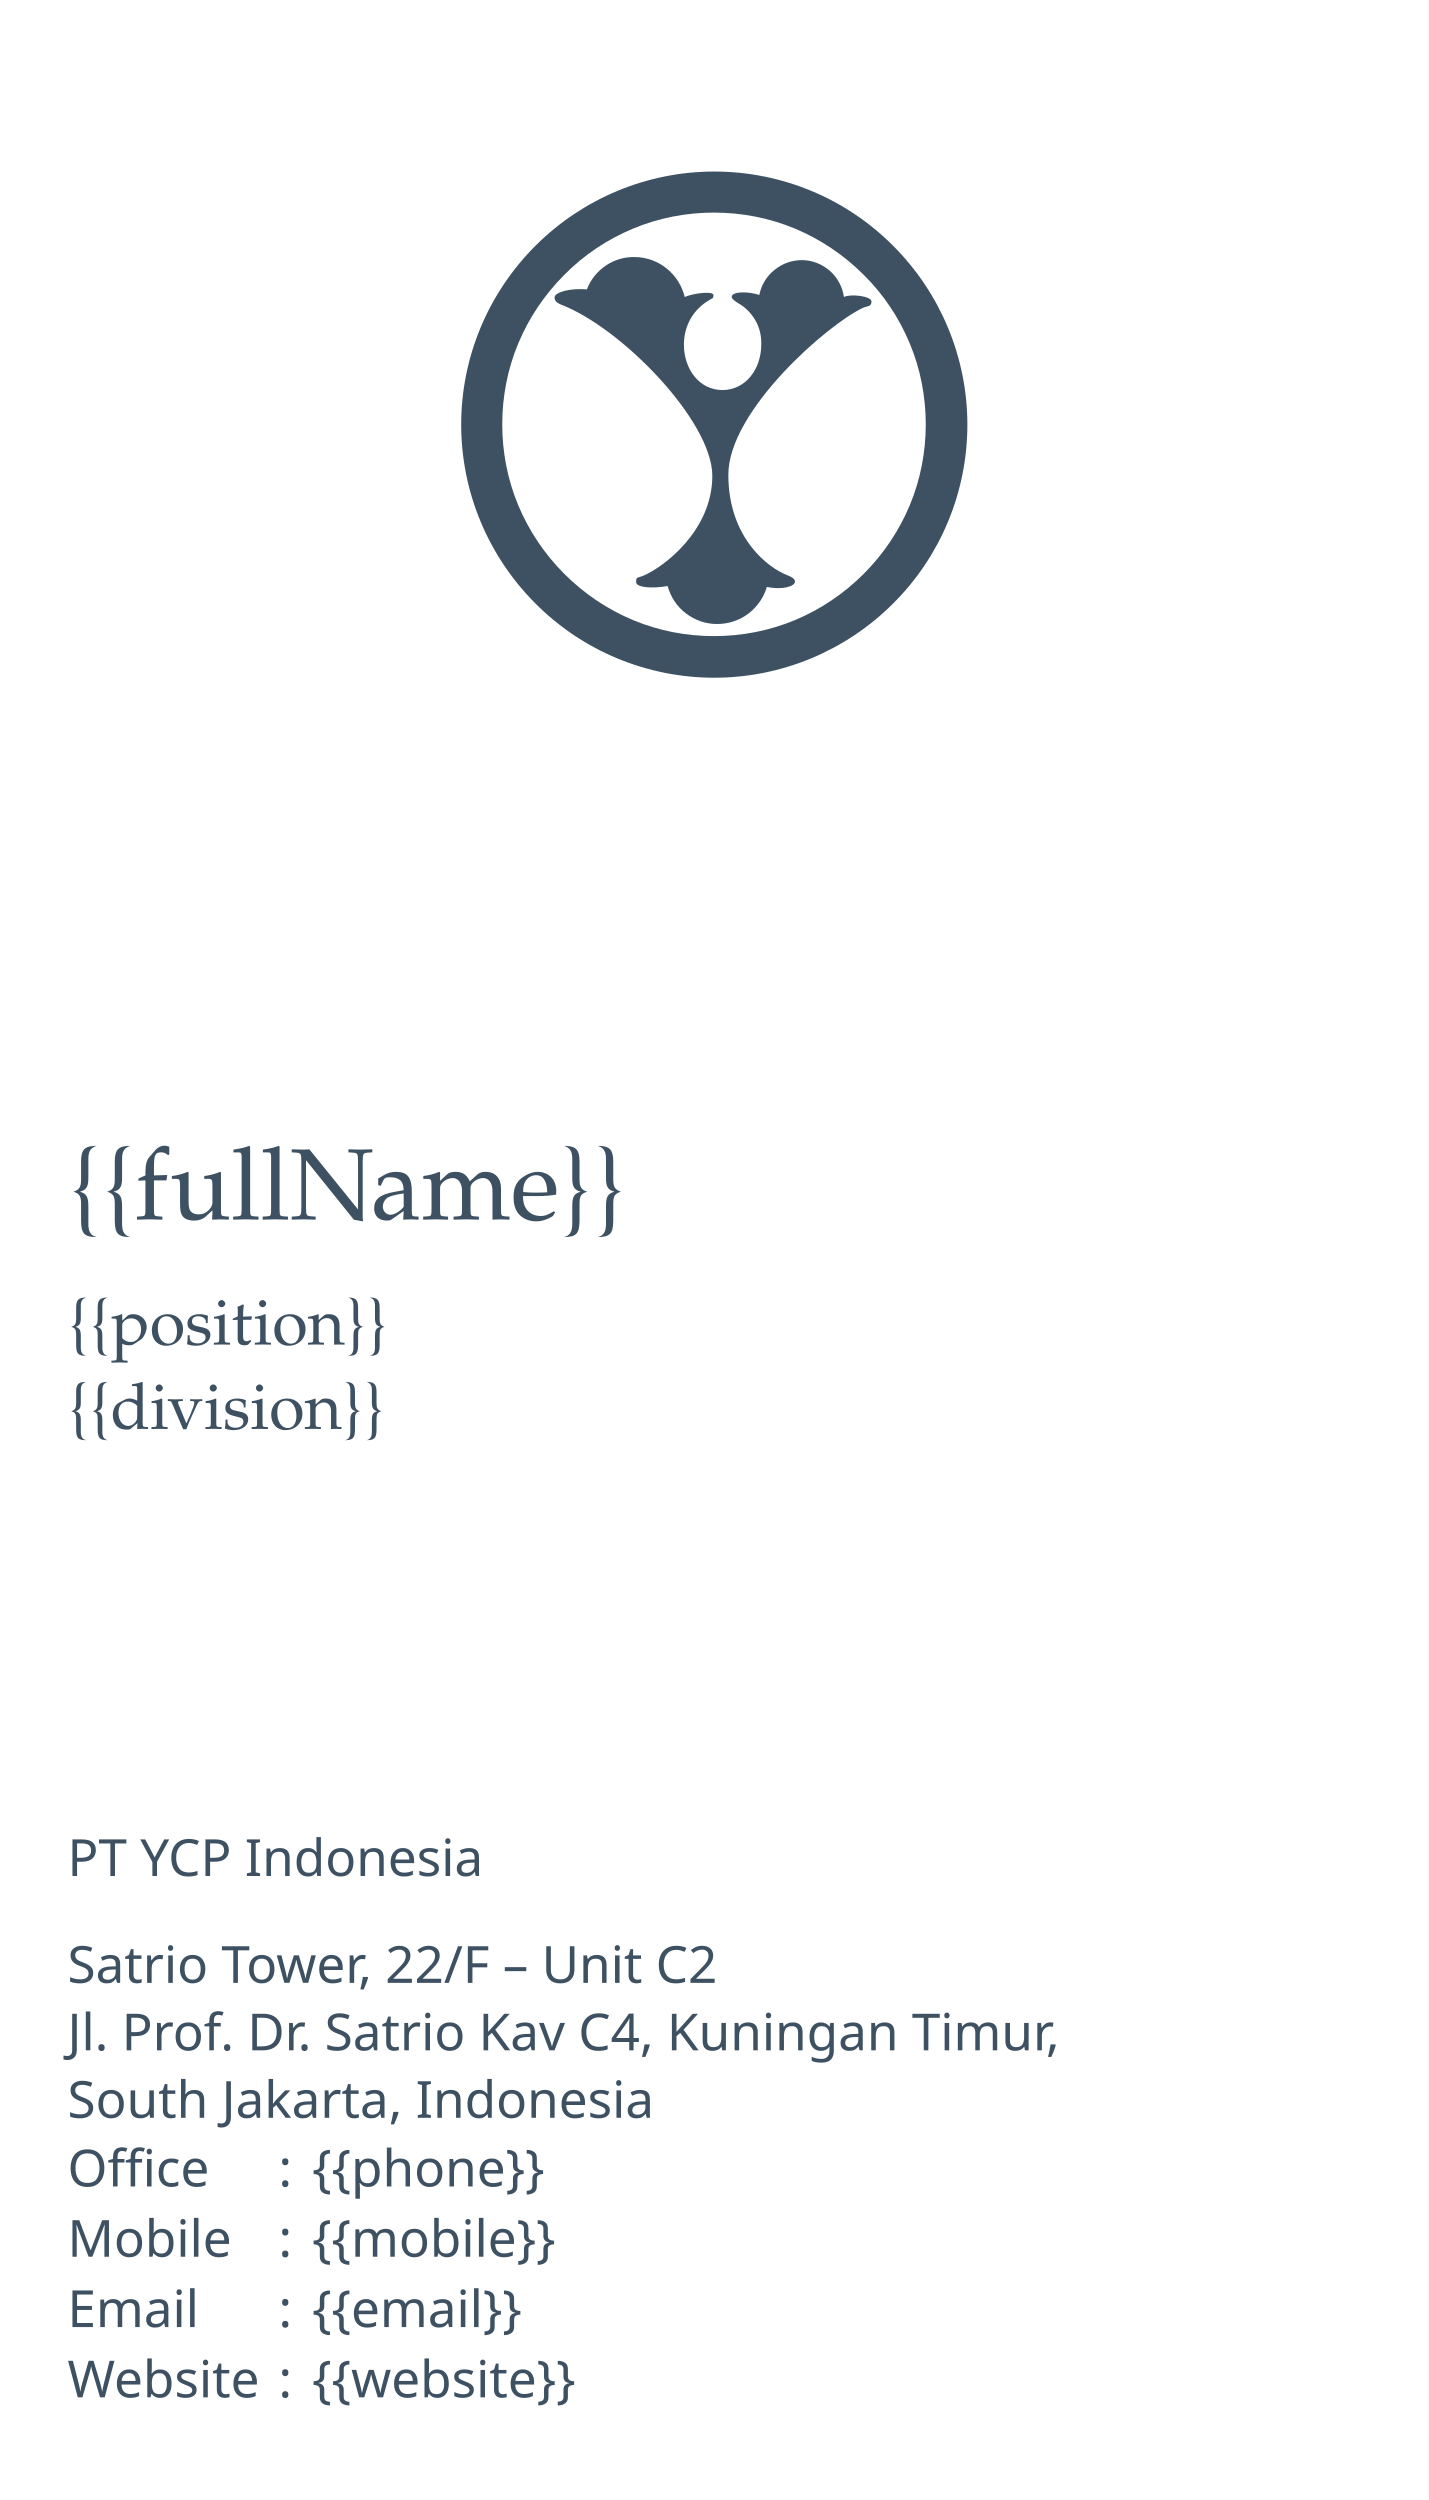
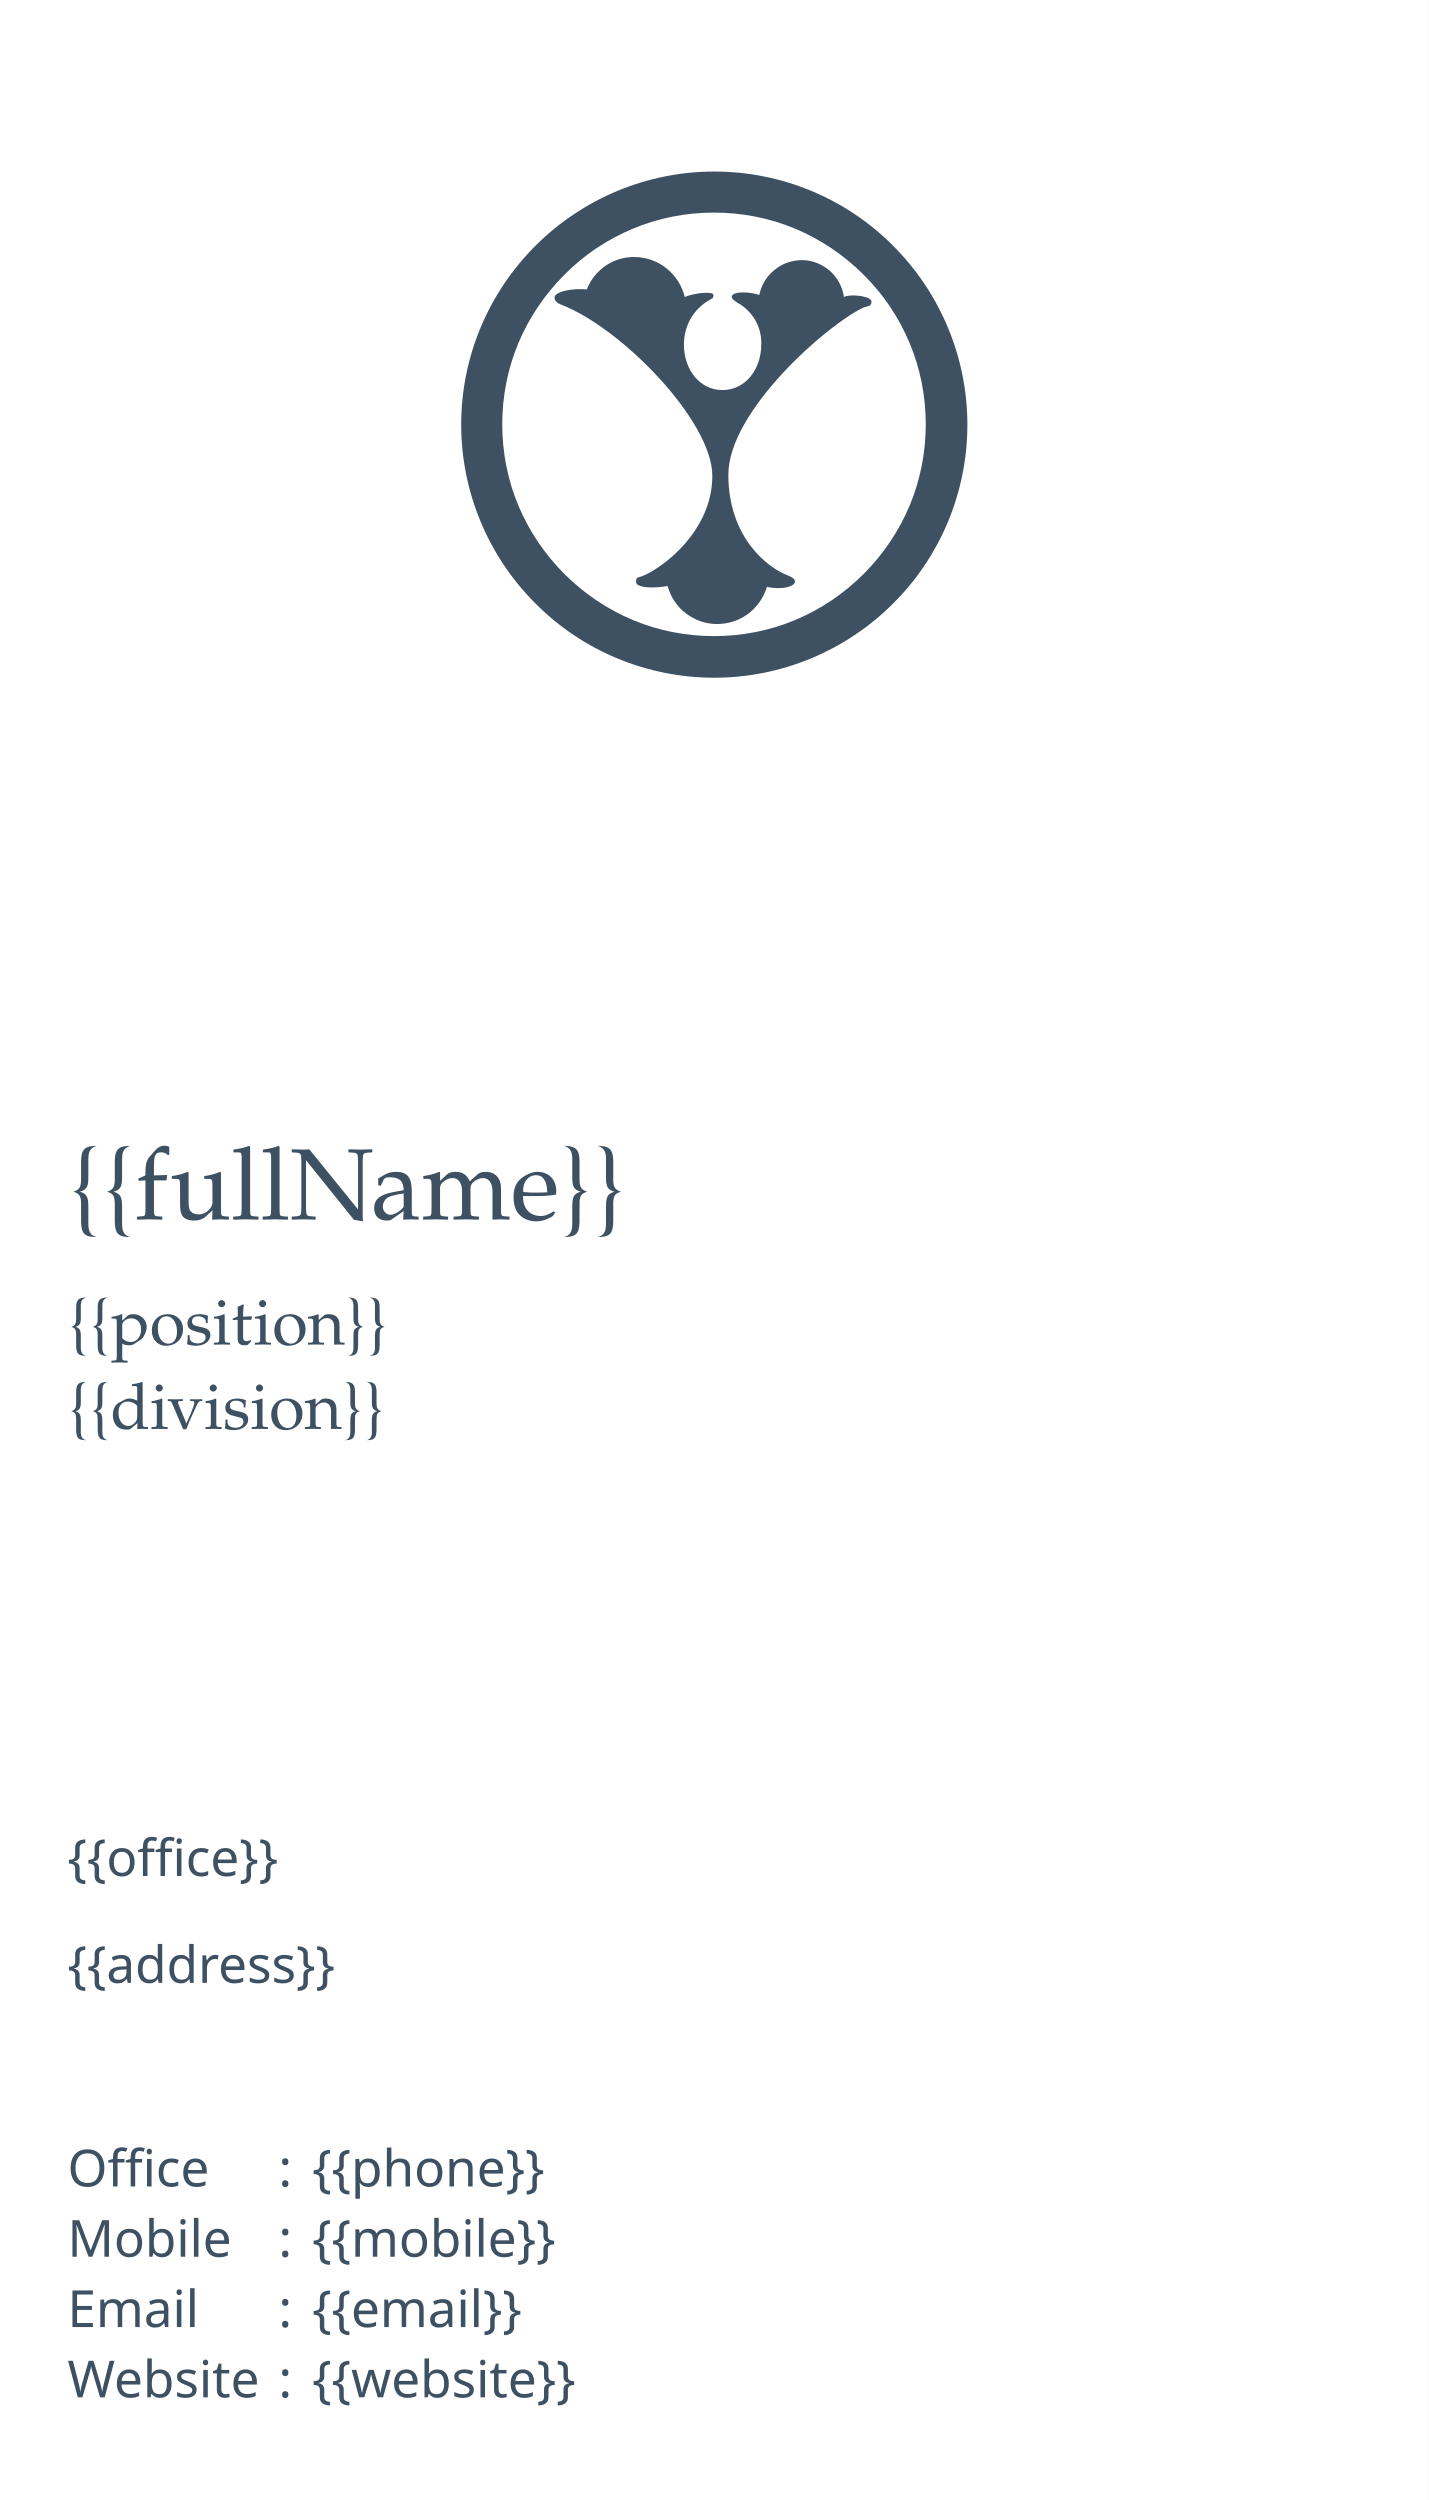
<svg xmlns="http://www.w3.org/2000/svg" id="Layer_1" version="1.1" viewBox="0 0 508 889">
  <defs>
    <style>
      .st0 { fill: none; }
      .st1, .st2, .st3, .st4 { fill: #3e5162; }
      .st2 { font-family: CenturyPS, Century-PS; font-size: 18.2px; }
      .st2, .st5, .st3, .st4 { isolation: isolate; }
      .st6 { fill: #fff; }
      .st3 { font-size: 23px; }
      .st3, .st4 { font-family: PalatinoLinotype-Roman, 'Palatino Linotype'; }
      .st4 { font-size: 36px; }
    </style>
  </defs>
  <rect class="st0" y="0" width="508" height="889" />
  <g>
    <rect class="st6" y="0" width="508" height="889" />
    <path class="st1" d="M199.3,108.2c-1.4-.5-2.1-1.4-2.1-2.4,0-1.9,5.5-3.4,11.5-2.9,1.3-3.5,3.7-6.4,6.8-8.5s6.7-3.1,10.4-3c4.1.1,8,1.5,11.2,4.1,3.2,2.6,5.4,6.1,6.4,10.1,3.6-1.5,10.2-2.1,10.2-.7s-.3,1-1.3,1.7c-2.8,1.6-5.2,3.9-6.8,6.7-1.6,2.8-2.4,6-2.4,9.2,0,8.8,5.5,16.2,13.7,16.2s13.8-7.4,13.8-16.2c.1-3-.6-6-2.1-8.6-1.5-2.6-3.7-4.8-6.3-6.2-1-.7-2.1-1.4-2.1-2.1,0-2.2,6.5-1.9,9.8-.7.7-3.5,2.6-6.7,5.4-8.9,2.8-2.3,6.2-3.5,9.8-3.5,3.6,0,7.1,1.4,9.9,3.8,2.7,2.4,4.5,5.7,5,9.3,2.4-1.2,9.8-.3,9.8,1.6s-1.4,1.6-2.9,2.2c-12.7,5.9-48,36.7-48,59.4s14.4,33.3,21.1,35.8c2.3.9,2.6,1.7,2.6,2.2,0,1.7-4.5,3.1-10,1.9-1.1,3.8-3.5,7.2-6.7,9.6-3.2,2.4-7.1,3.6-11.1,3.6-4,0-7.9-1.4-11-3.8-3.2-2.4-5.4-5.8-6.5-9.7-5.7,1-11.2.5-11.2-1.4s.3-1.4,2.4-2.2c7.4-3.1,24.7-16.1,24.7-35.6s-32.5-52.9-54.1-61Z" />
    <path class="st1" d="M164,151c0-23.9,9.5-46.7,26.4-63.6,16.9-16.9,39.8-26.4,63.6-26.4h0c23.9,0,46.8,9.5,63.6,26.4,16.9,16.9,26.4,39.8,26.4,63.6,0,23.9-9.5,46.8-26.4,63.6-16.9,16.9-39.8,26.4-63.6,26.4-23.9,0-46.8-9.5-63.6-26.4-16.9-16.9-26.4-39.8-26.4-63.6h0ZM200.7,97.7c-7,7-12.6,15.3-16.4,24.4-3.8,9.1-5.7,18.9-5.7,28.8,0,9.9,1.9,19.7,5.7,28.8,3.8,9.1,9.4,17.4,16.4,24.4,7,7,15.3,12.6,24.4,16.4,9.1,3.8,18.9,5.7,28.8,5.7,9.9,0,19.7-1.9,28.8-5.7,9.1-3.8,17.4-9.4,24.4-16.4,7-7,12.6-15.3,16.4-24.4,3.8-9.1,5.7-18.9,5.7-28.8,0-9.9-1.9-19.7-5.7-28.8-3.8-9.1-9.3-17.4-16.4-24.4-7-7-15.3-12.6-24.4-16.4-9.1-3.8-18.9-5.7-28.8-5.7-9.9,0-19.7,1.9-28.8,5.7-9.1,3.8-17.4,9.3-24.4,16.4Z" />
    <g class="st5">
      <text class="st2" transform="translate(24 667.1)">
-         <tspan x="0" y="0">PT YCP Indonesia</tspan>
+         <tspan x="0" y="0">{{office}}</tspan>
      </text>
    </g>
    <g class="st5">
      <text class="st2" transform="translate(24 705.1)">
-         <tspan x="0" y="0">Satrio Tower, 22/F – Unit C2 </tspan>
-       </text>
-       <text class="st2" transform="translate(24 729.1)">
-         <tspan x="0" y="0" xml:space="preserve">Jl. Prof. Dr. Satrio Kav C4, Kuningan Timur,  </tspan>
-       </text>
-       <text class="st2" transform="translate(24 753.1)">
-         <tspan x="0" y="0">South Jakarta, Indonesia</tspan>
+         <tspan x="0" y="0">{{address}}</tspan>
      </text>
    </g>
    <g class="st5">
      <text class="st2" transform="translate(24 777.5)">
        <tspan x="0" y="0">Office</tspan>
      </text>
    </g>
    <g class="st5">
      <text class="st2" transform="translate(99 777.5)">
        <tspan x="0" y="0">:</tspan>
      </text>
    </g>
    <g class="st5">
      <text class="st2" transform="translate(111 777.5)">
        <tspan x="0" y="0">{{phone}}</tspan>
      </text>
    </g>
    <g class="st5">
      <text class="st2" transform="translate(24 802.5)">
        <tspan x="0" y="0">Mobile</tspan>
      </text>
    </g>
    <g class="st5">
      <text class="st2" transform="translate(99 802.5)">
        <tspan x="0" y="0">:</tspan>
      </text>
    </g>
    <g class="st5">
      <text class="st2" transform="translate(111 802.5)">
        <tspan x="0" y="0">{{mobile}}</tspan>
      </text>
    </g>
    <g class="st5">
      <text class="st2" transform="translate(24 827.5)">
        <tspan x="0" y="0">Email</tspan>
      </text>
    </g>
    <g class="st5">
      <text class="st2" transform="translate(99 827.5)">
        <tspan x="0" y="0">:</tspan>
      </text>
    </g>
    <g class="st5">
      <text class="st2" transform="translate(111 827.5)">
        <tspan x="0" y="0">{{email}}</tspan>
      </text>
    </g>
    <g class="st5">
      <text class="st2" transform="translate(24 852.5)">
        <tspan x="0" y="0">Website</tspan>
      </text>
    </g>
    <g class="st5">
      <text class="st2" transform="translate(99 852.5)">
        <tspan x="0" y="0">:</tspan>
      </text>
    </g>
    <g class="st5">
      <text class="st2" transform="translate(111 852.5)">
        <tspan x="0" y="0">{{website}}</tspan>
      </text>
    </g>
    <g class="st5">
      <text class="st4" transform="translate(24 433.6)">
        <tspan x="0" y="0">{{fullName}}</tspan>
      </text>
    </g>
    <g class="st5">
      <text class="st3" transform="translate(24 478.1)">
        <tspan x="0" y="0">{{position}}</tspan>
      </text>
      <text class="st3" transform="translate(24 508.1)">
        <tspan x="0" y="0">{{division}}</tspan>
      </text>
    </g>
  </g>
</svg>
